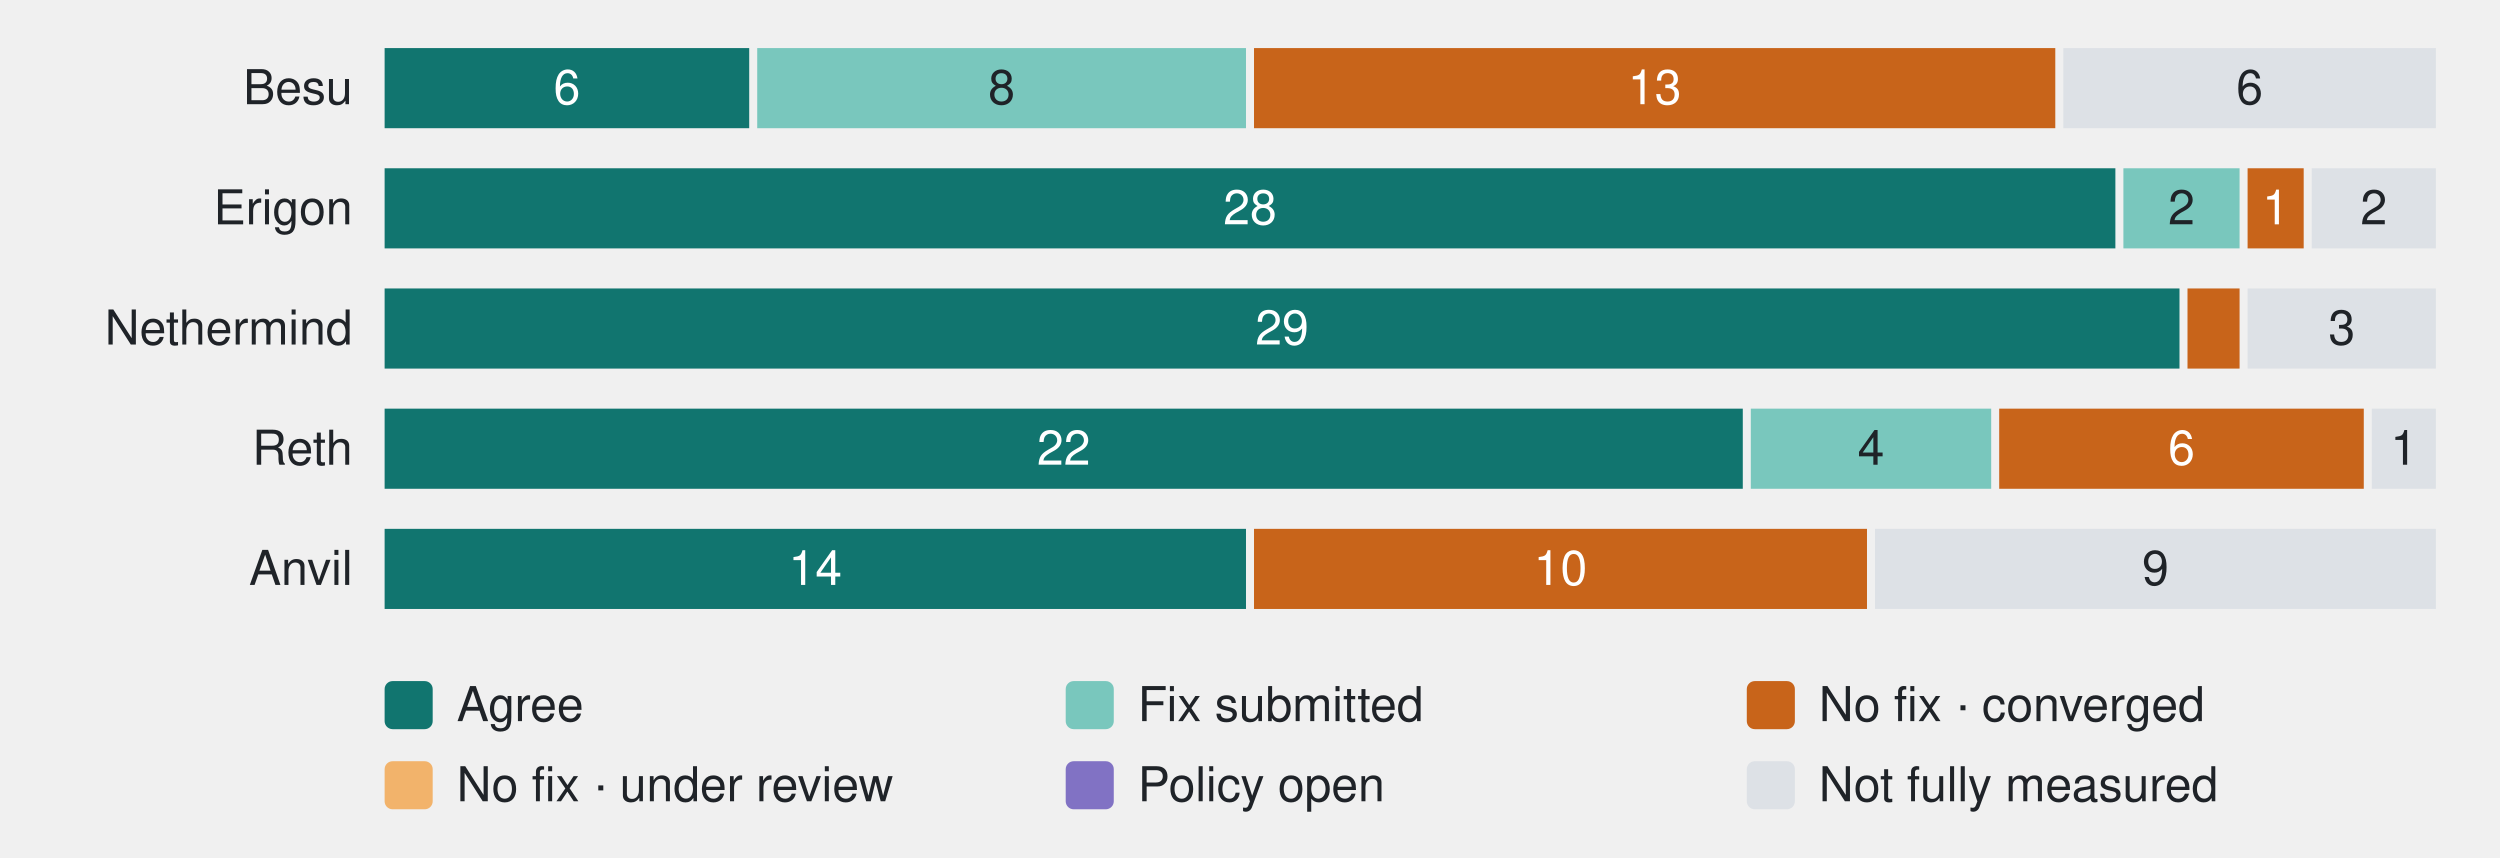
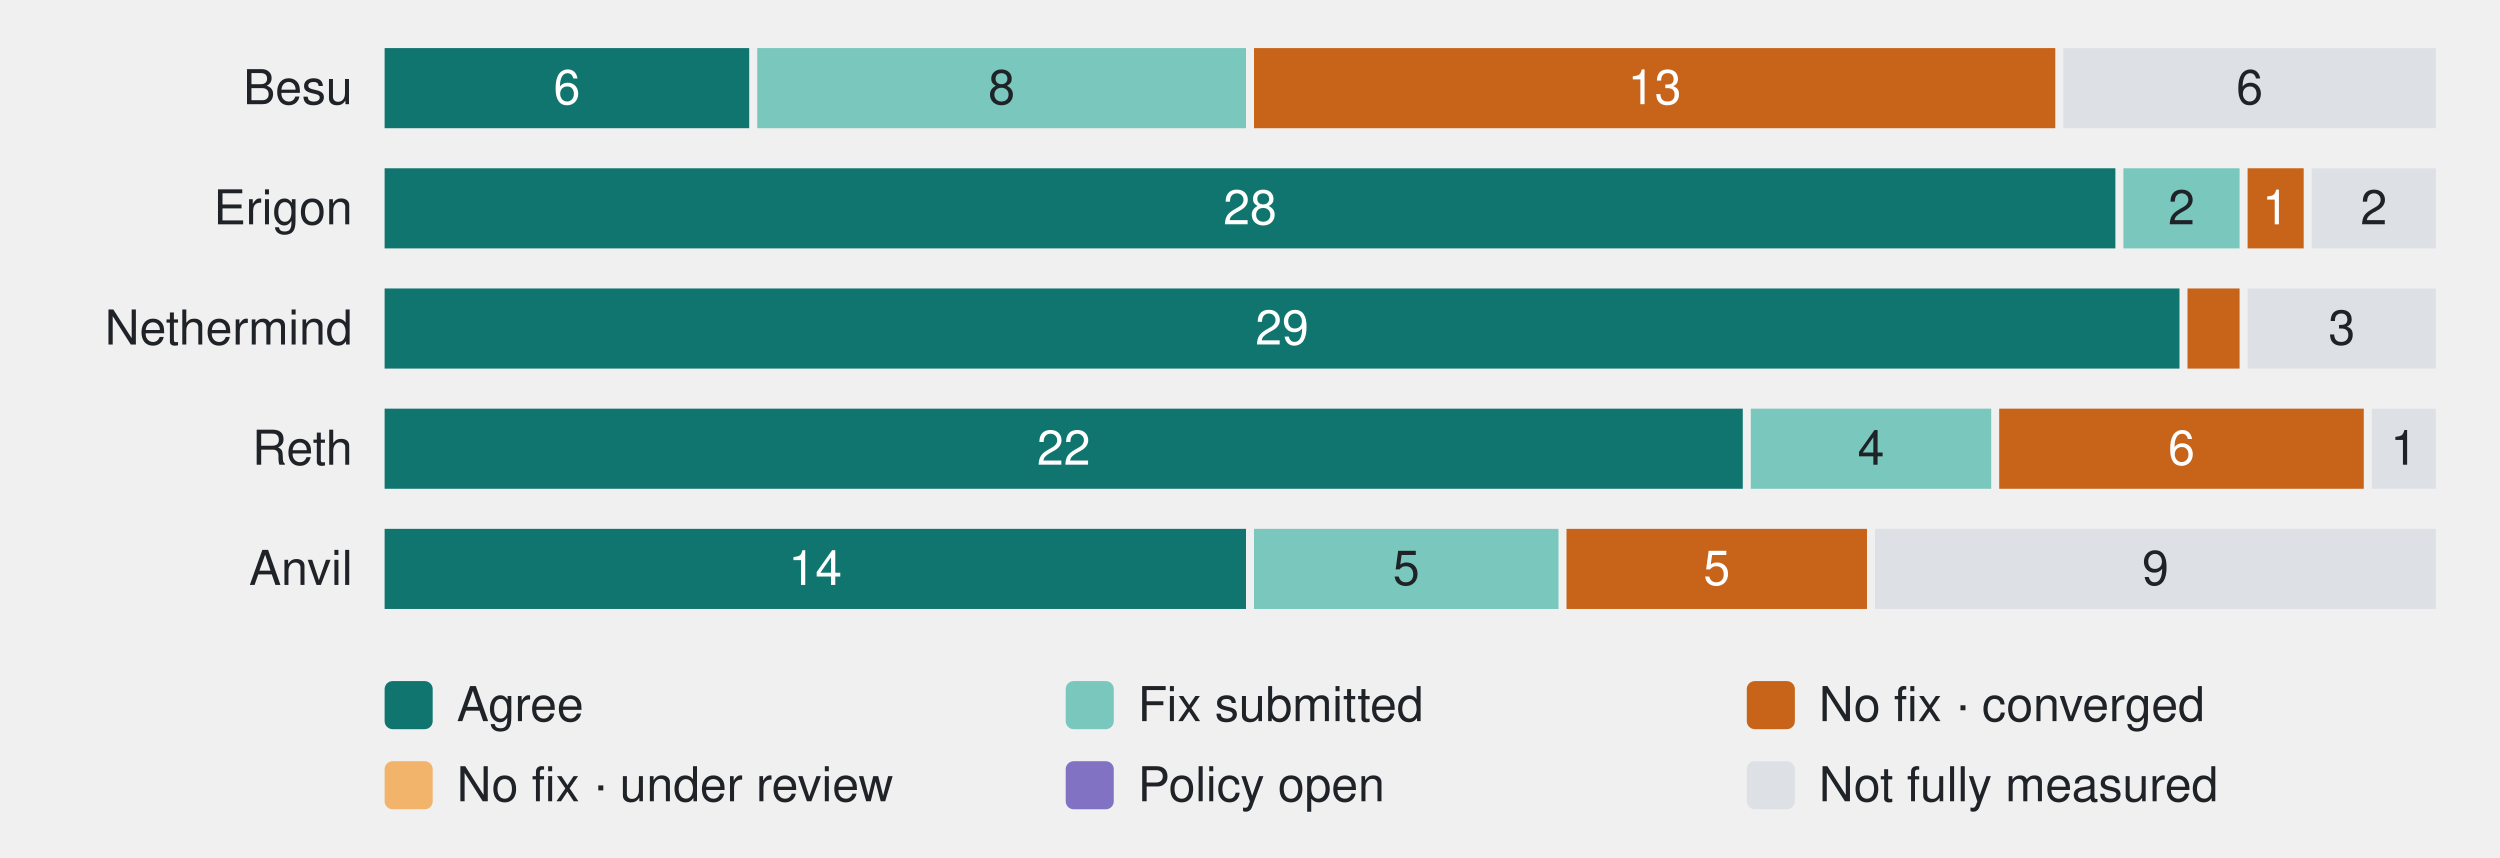
<svg xmlns="http://www.w3.org/2000/svg" width="624" height="214" viewBox="0 0 624 214" role="img" aria-labelledby="title">
  <style>text{font-family:-apple-system,BlinkMacSystemFont,"Segoe UI",Helvetica,Arial,sans-serif;font-size:12px}.head{font-weight:600}.partial{stroke-dasharray:3 2}.label{fill:#1f2328}.muted{fill:#59636e}.pr{fill:none;stroke:#11756f}.edge{stroke:#11756f}.b-agree{fill:#11756f}.n-agree{fill:#ffffff}.b-fix{fill:#79c7bd}.n-fix{fill:#1f2328}.b-converged{fill:#c8641a}.n-converged{fill:#ffffff}.b-review{fill:#f2b36b}.n-review{fill:#1f2328}.b-policy{fill:#8172c4}.n-policy{fill:#ffffff}.b-unmeasured{fill:#dde1e6}.n-unmeasured{fill:#1f2328}@media (prefers-color-scheme:dark){.label{fill:#e6edf3}.muted{fill:#9198a1}.pr{fill:none;stroke:#3aa59a}.edge{stroke:#3aa59a}.b-agree{fill:#3aa59a}.n-agree{fill:#0d1117}.b-fix{fill:#1a6b62}.n-fix{fill:#ffffff}.b-converged{fill:#e5843a}.n-converged{fill:#0d1117}.b-review{fill:#8f5420}.n-review{fill:#ffffff}.b-policy{fill:#9b8fe0}.n-policy{fill:#0d1117}.b-unmeasured{fill:#2d333b}.n-unmeasured{fill:#e6edf3}}</style>
  <text class="label" x="88" y="26" text-anchor="end">Besu</text>
  <rect class="b-agree" x="96" y="12" width="91" height="20" />
  <text class="n-agree" x="141.5" y="26" text-anchor="middle">6</text>
  <rect class="b-fix" x="189" y="12" width="122" height="20" />
  <text class="n-fix" x="250" y="26" text-anchor="middle">8</text>
  <rect class="b-converged" x="313" y="12" width="200" height="20" />
  <text class="n-converged" x="413" y="26" text-anchor="middle">13</text>
  <rect class="b-unmeasured" x="515" y="12" width="93" height="20" />
  <text class="n-unmeasured" x="561.5" y="26" text-anchor="middle">6</text>
  <text class="label" x="88" y="56" text-anchor="end">Erigon</text>
  <rect class="b-agree" x="96" y="42" width="432" height="20" />
  <text class="n-agree" x="312" y="56" text-anchor="middle">28</text>
  <rect class="b-fix" x="530" y="42" width="29" height="20" />
  <text class="n-fix" x="544.5" y="56" text-anchor="middle">2</text>
  <rect class="b-converged" x="561" y="42" width="14" height="20" />
  <text class="n-converged" x="568" y="56" text-anchor="middle">1</text>
  <rect class="b-unmeasured" x="577" y="42" width="31" height="20" />
  <text class="n-unmeasured" x="592.5" y="56" text-anchor="middle">2</text>
  <text class="label" x="88" y="86" text-anchor="end">Nethermind</text>
  <rect class="b-agree" x="96" y="72" width="448" height="20" />
  <text class="n-agree" x="320" y="86" text-anchor="middle">29</text>
  <rect class="b-converged" x="546" y="72" width="13" height="20" />
  <rect class="b-unmeasured" x="561" y="72" width="47" height="20" />
  <text class="n-unmeasured" x="584.5" y="86" text-anchor="middle">3</text>
  <text class="label" x="88" y="116" text-anchor="end">Reth</text>
  <rect class="b-agree" x="96" y="102" width="339" height="20" />
  <text class="n-agree" x="265.5" y="116" text-anchor="middle">22</text>
  <rect class="b-fix" x="437" y="102" width="60" height="20" />
  <text class="n-fix" x="467" y="116" text-anchor="middle">4</text>
  <rect class="b-converged" x="499" y="102" width="91" height="20" />
  <text class="n-converged" x="544.5" y="116" text-anchor="middle">6</text>
  <rect class="b-unmeasured" x="592" y="102" width="16" height="20" />
  <text class="n-unmeasured" x="600" y="116" text-anchor="middle">1</text>
  <text class="label" x="88" y="146" text-anchor="end">Anvil</text>
  <rect class="b-agree" x="96" y="132" width="215" height="20" />
  <text class="n-agree" x="203.5" y="146" text-anchor="middle">14</text>
-   <rect class="b-converged" x="313" y="132" width="153" height="20" />
-   <text class="n-converged" x="389.5" y="146" text-anchor="middle">10</text>
+   <rect class="b-fix" x="313" y="132" width="76" height="20" />
+   <text class="n-fix" x="351" y="146" text-anchor="middle">5</text>
+   <rect class="b-converged" x="391" y="132" width="75" height="20" />
+   <text class="n-converged" x="428.5" y="146" text-anchor="middle">5</text>
  <rect class="b-unmeasured" x="468" y="132" width="140" height="20" />
  <text class="n-unmeasured" x="538" y="146" text-anchor="middle">9</text>
  <rect class="b-agree" x="96" y="170" width="12" height="12" rx="2" />
  <text class="label" x="114" y="180">Agree</text>
  <rect class="b-fix" x="266" y="170" width="12" height="12" rx="2" />
  <text class="label" x="284" y="180">Fix submitted</text>
  <rect class="b-converged" x="436" y="170" width="12" height="12" rx="2" />
  <text class="label" x="454" y="180">No fix · converged</text>
  <rect class="b-review" x="96" y="190" width="12" height="12" rx="2" />
  <text class="label" x="114" y="200">No fix · under review</text>
  <rect class="b-policy" x="266" y="190" width="12" height="12" rx="2" />
  <text class="label" x="284" y="200">Policy open</text>
  <rect class="b-unmeasured" x="436" y="190" width="12" height="12" rx="2" />
  <text class="label" x="454" y="200">Not fully measured</text>
</svg>
